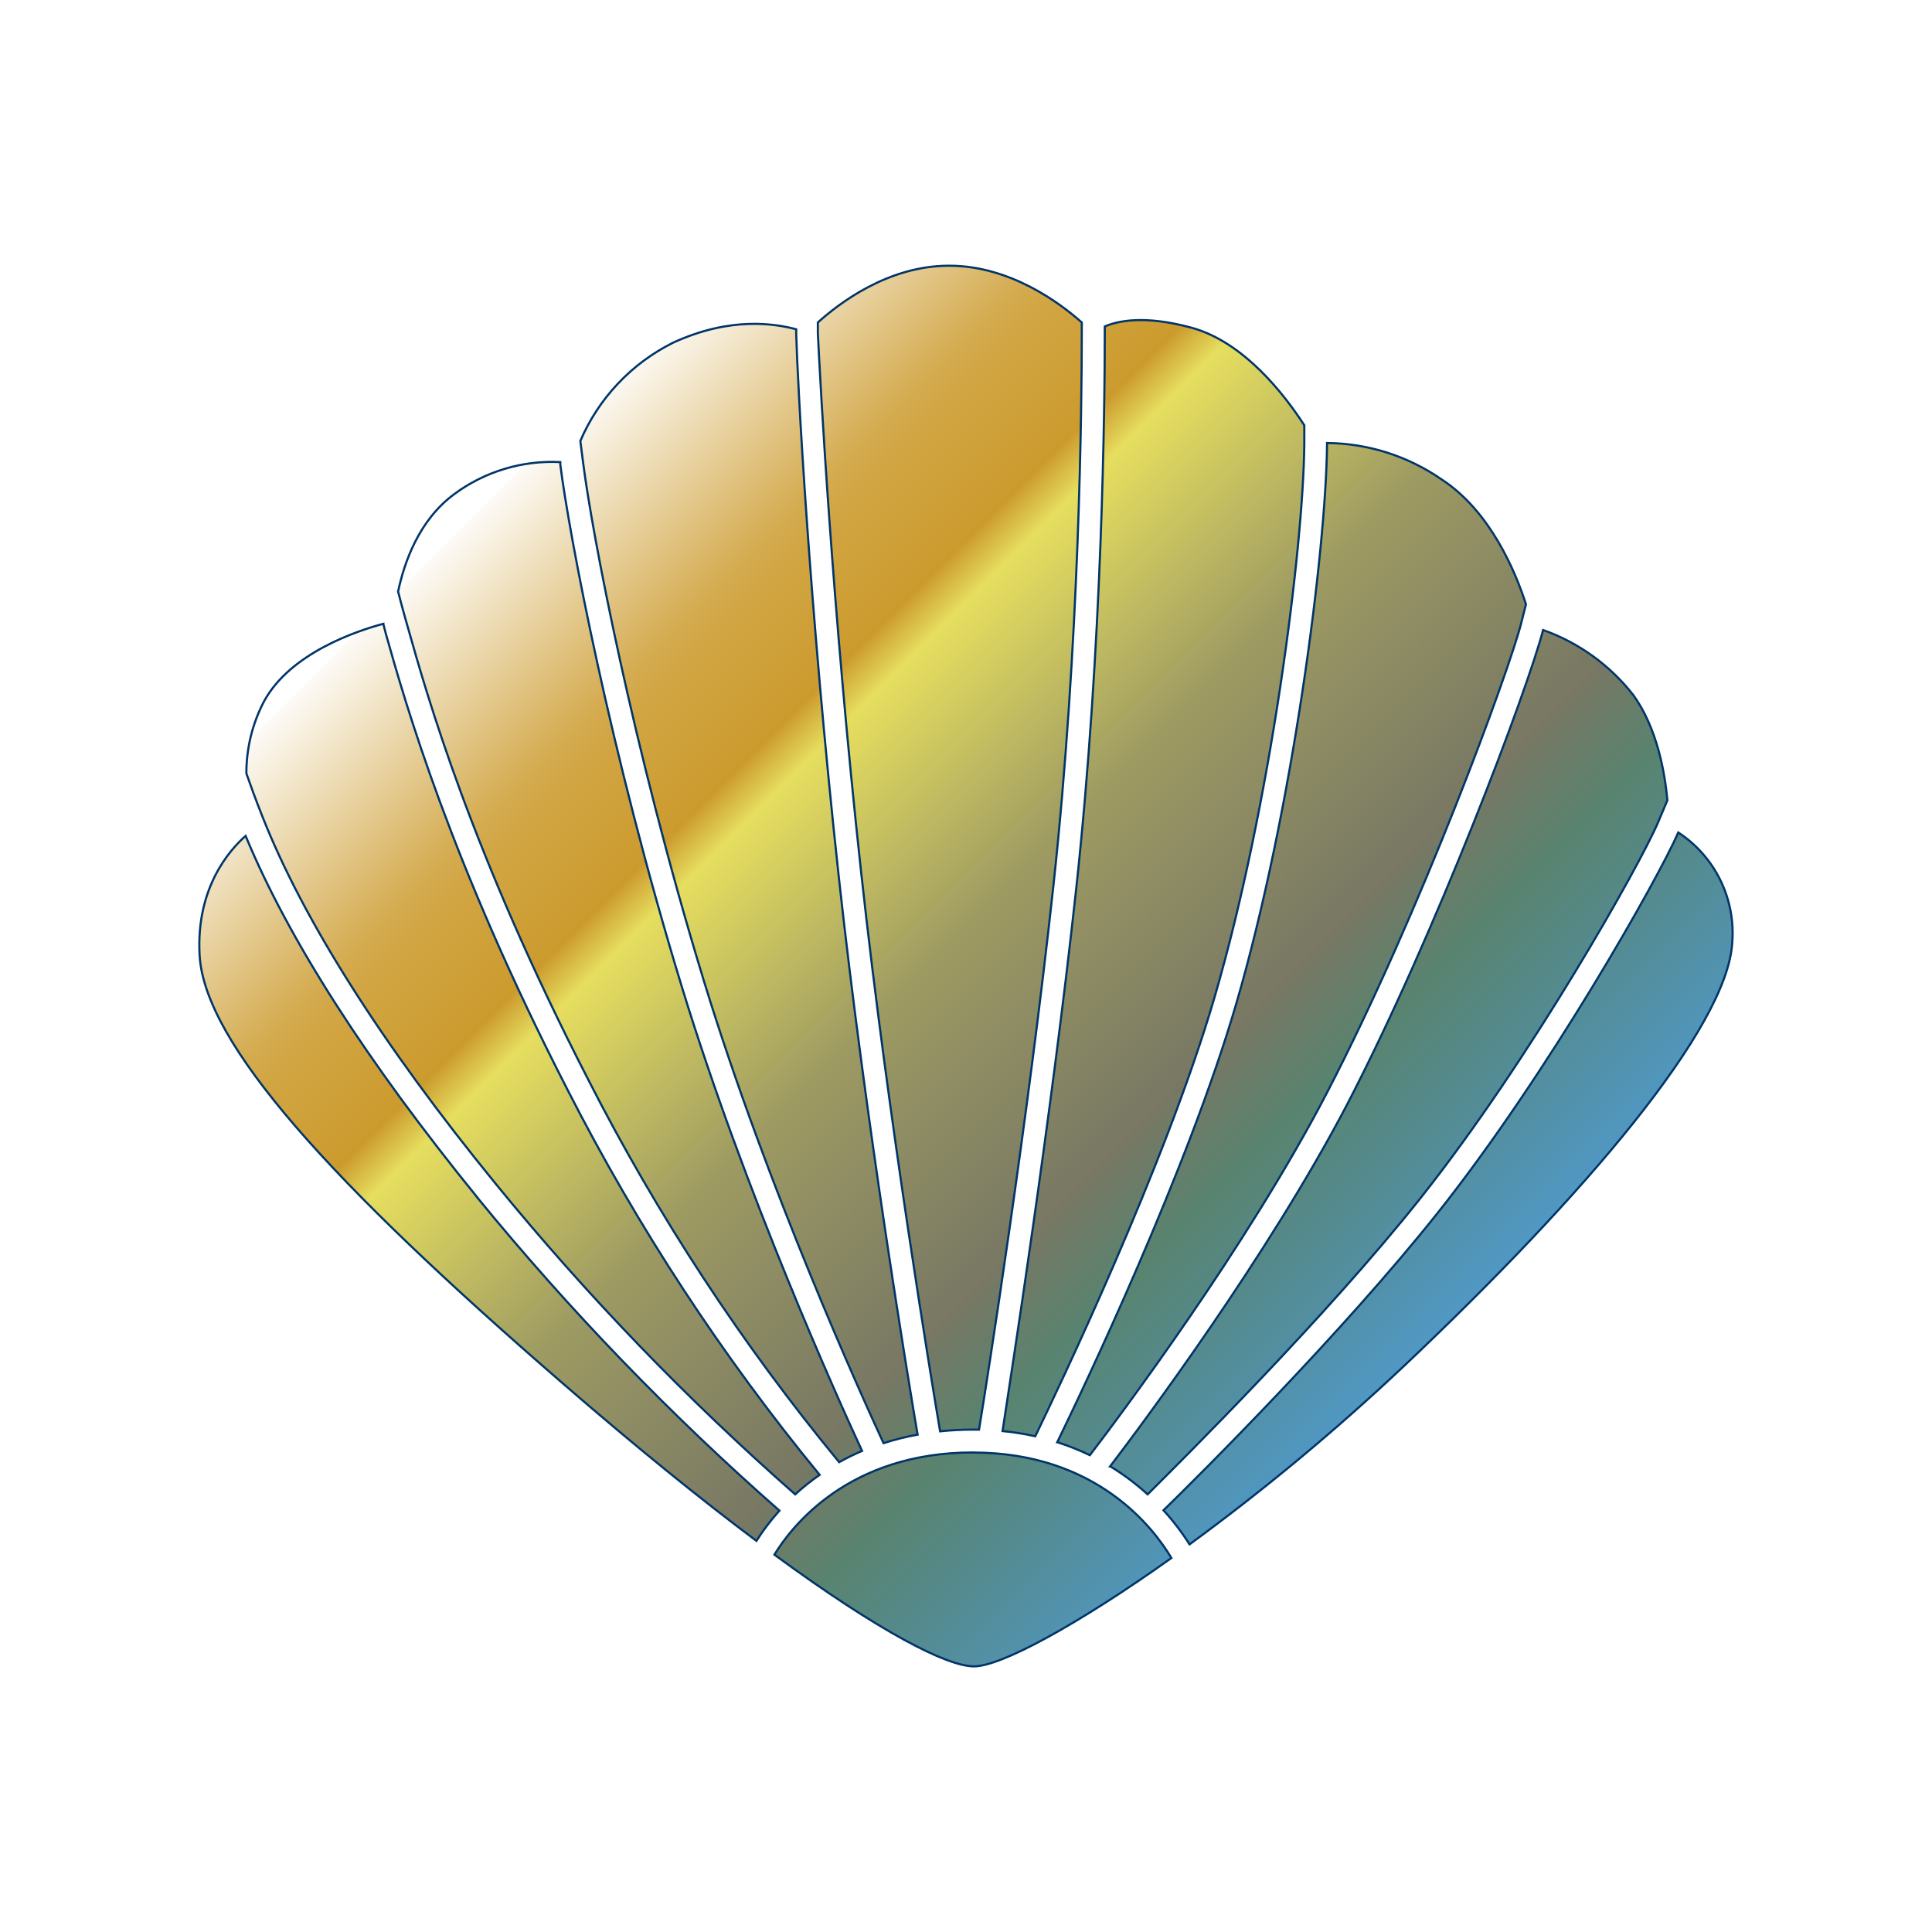
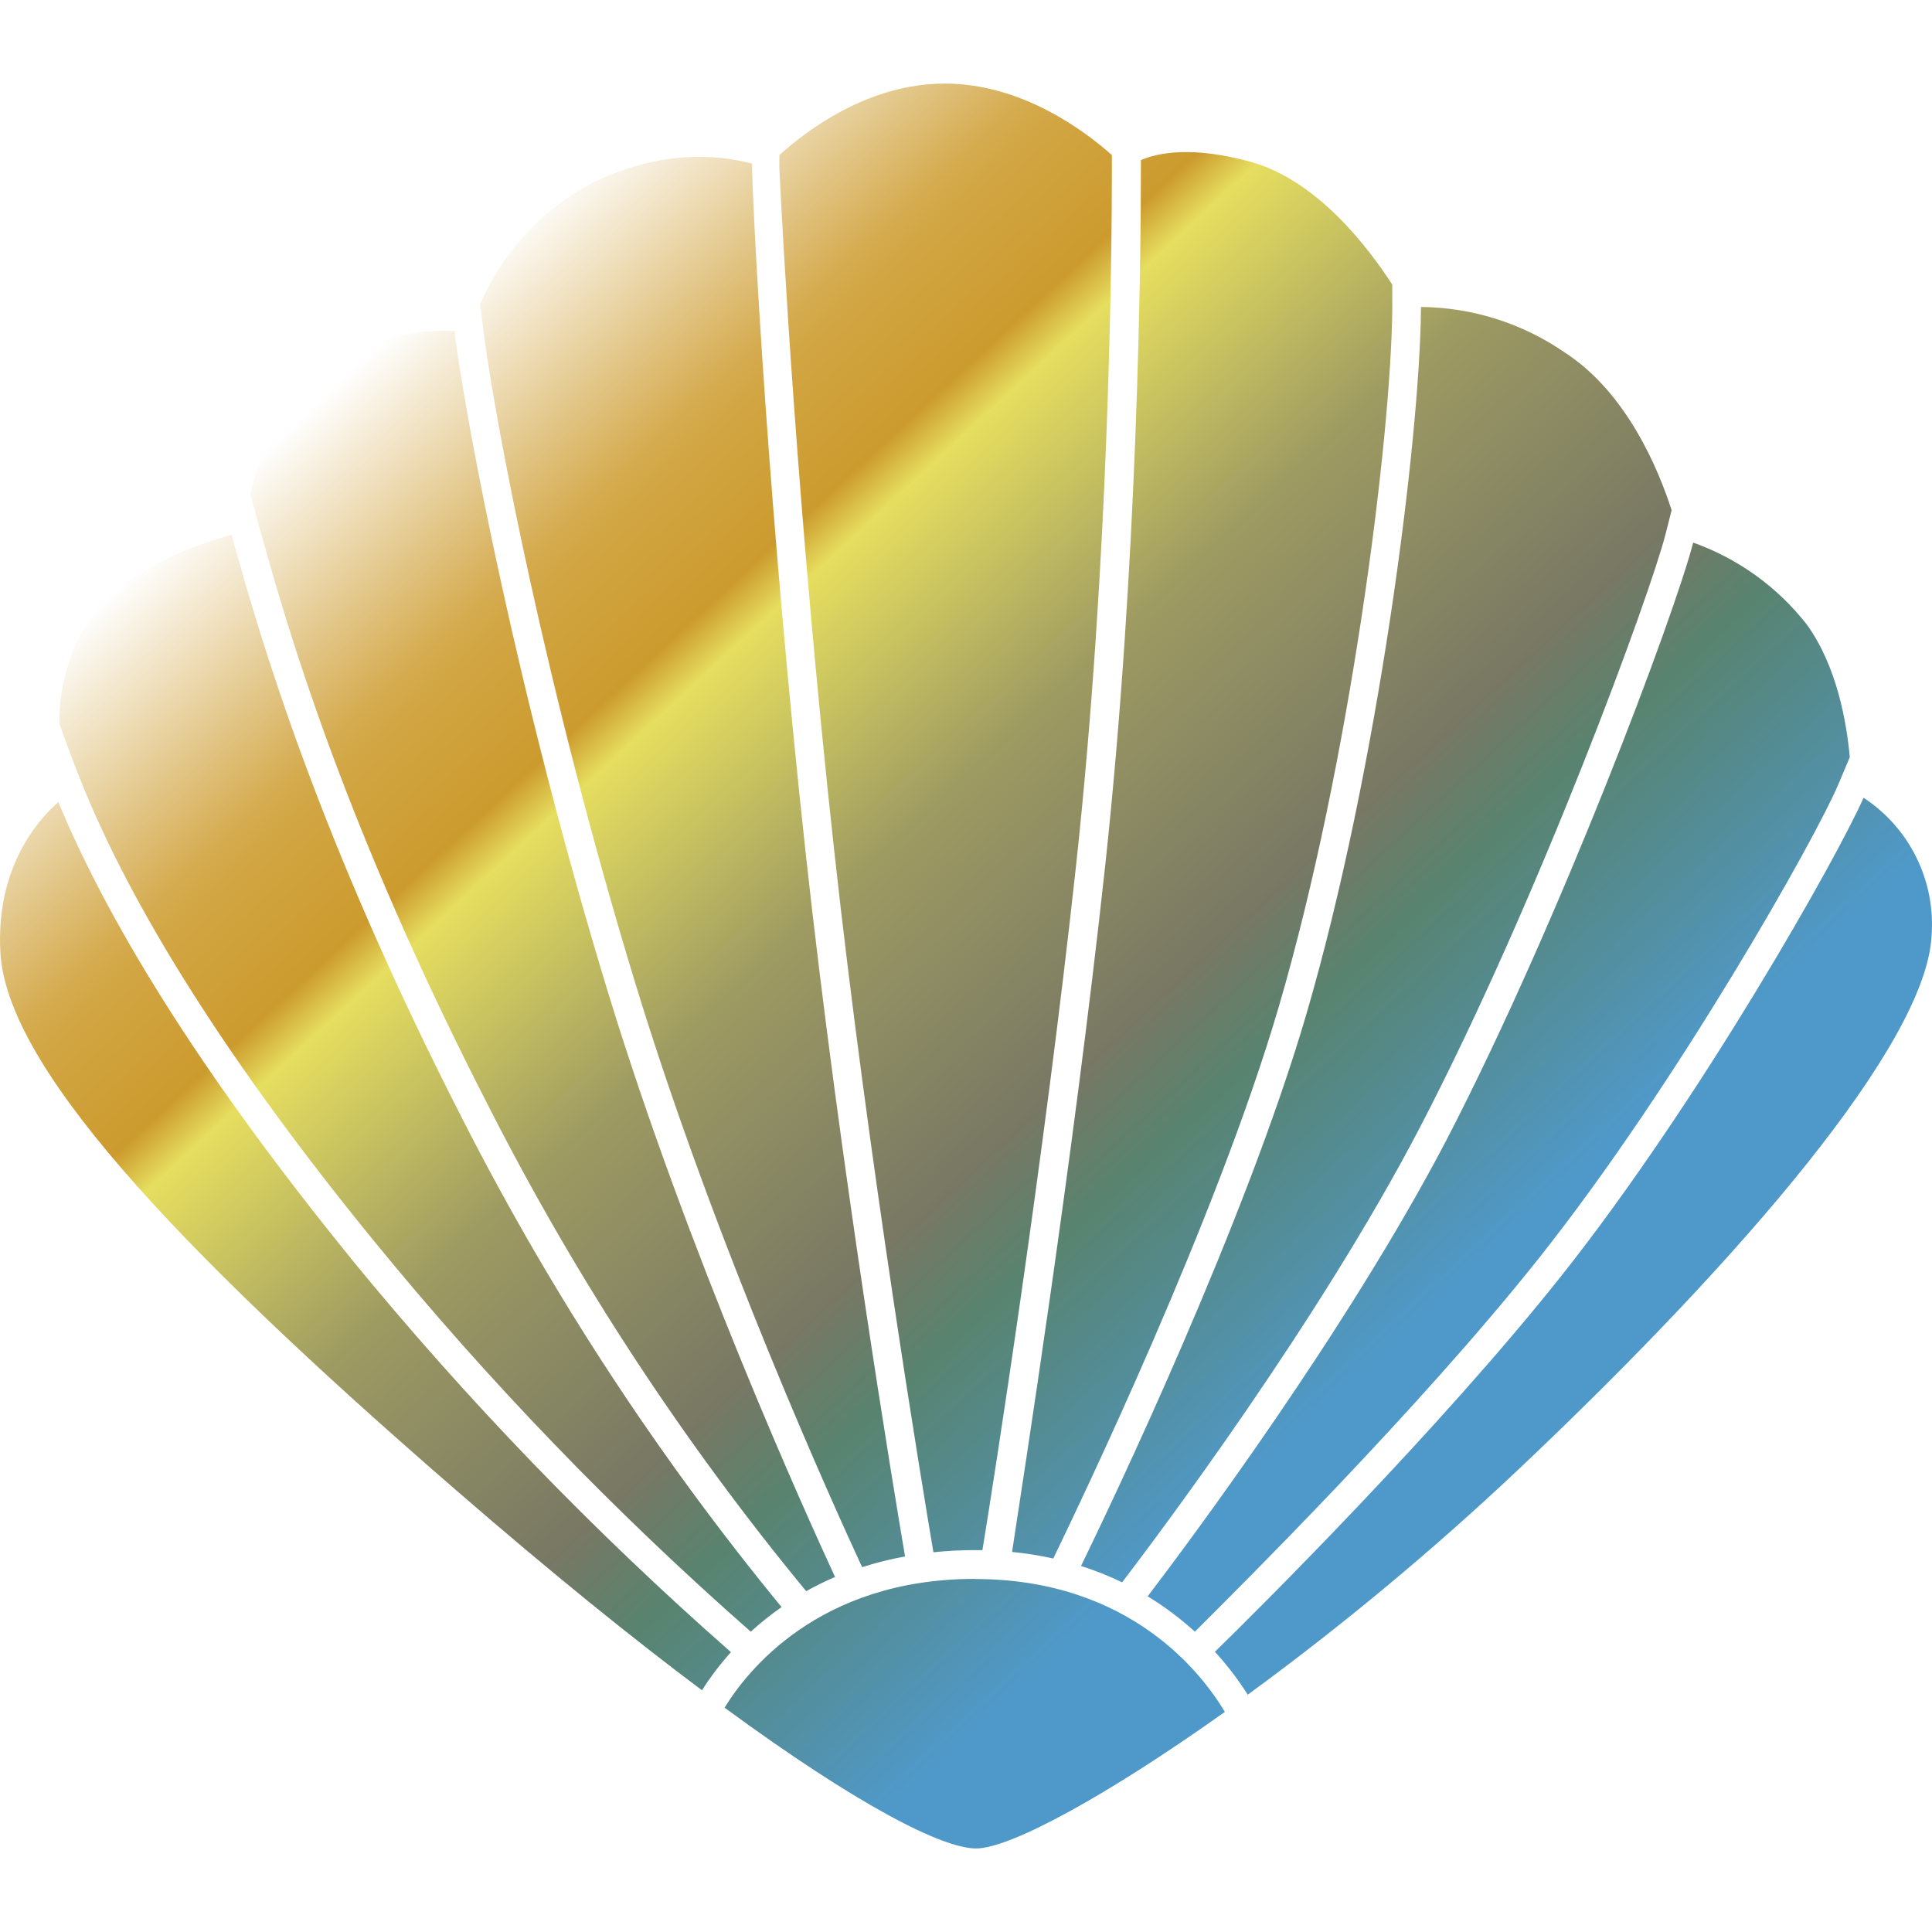
- <svg xmlns="http://www.w3.org/2000/svg" viewBox="0 0 226.78 226.78" width="2500" height="2500">
+ <svg xmlns="http://www.w3.org/2000/svg" viewBox="0 0 2000 1826.97" width="2000" height="2000">
  <defs>
-     <style>.cls-1{fill:none;stroke:#003569;stroke-miterlimit:10;stroke-width:.25px}.cls-2{clip-path:url(#clip-path)}.cls-3{fill:url(#Naamloos_verloop_3)}</style>
-     <clipPath id="clip-path">
-       <path class="cls-1" d="M126.31 104.46c3.12-28.75 3.37-57.27 3.37-65.32v-.82c1.6-.69 4.76-1.33 10.19.15 6.22 1.7 11 8 13.23 11.45v2.2c-.11 12.22-3.94 42.43-10.58 65.09-5.8 19.79-18.47 46.13-21 51.38a31.59 31.59 0 0 0-3.84-.61c1.01-6.68 5.68-36.42 8.63-63.52zm-2.2 64.83a29.18 29.18 0 0 1 3.82 1.52c3.28-4.29 18.35-24.32 27.77-42.43 11.11-21.36 21.45-49.7 22.85-55.2l.57-2.25c-1.23-3.82-4.18-10.93-9.91-14.66A24 24 0 0 0 155.77 52v.11c-.11 12.37-4 42.93-10.69 65.82-5.71 19.47-17.92 45.07-20.98 51.36zm6.21 2.83a28.54 28.54 0 0 1 4.39 3.29c4-4 20.86-20.7 32.05-34.8 12.92-16.28 25.77-39.14 27.87-44.09l1.09-2.58c-.3-3.28-1.21-8.49-4-12.35a23.33 23.33 0 0 0-10.59-7.64c-1.76 6.8-12.46 35.35-23 55.69-9.34 17.85-24.03 37.5-27.82 42.48zM82.58 115c7.49 24.53 18.63 49 21.13 54.4a31.07 31.07 0 0 1 4-1c-1-5.84-6.09-36.56-9.25-65.45-3.45-31.57-4.86-58.33-5-63.76v-.54C91 38 85.77 37.11 79 40.23a23 23 0 0 0-10.88 11.53c.1.74.2 1.57.32 2.5 1 8.01 5.79 33.4 14.14 60.74zm18.53-12.35c3.17 28.94 8.29 59.74 9.24 65.36a37.19 37.19 0 0 1 3.87-.2h.7c1-6.07 5.73-36.23 8.71-63.66 3.11-28.61 3.35-57 3.35-65v-1.3c-2.53-2.25-8.39-6.66-15.57-6.66S98.5 35.6 96 37.85v1.25c.26 5.41 1.66 32.07 5.11 63.56zm13.11 67.84c-14.65 0-21.34 8.74-23.32 12 12.39 9.09 20.27 13.11 23.43 13.11s12.14-4.87 23.17-12.72c-2.03-3.42-8.73-12.38-23.28-12.38zM197 97.72c-2.32 5.32-15.22 28.24-28.17 44.56-11.27 14.2-28.15 31-32.26 35a28.16 28.16 0 0 1 3.06 4 263.37 263.37 0 0 0 25.12-20.89c21.16-20 38-39.75 38.58-49.72A14.11 14.11 0 0 0 197 97.72zM58.15 138.91a306.62 306.62 0 0 0 35.19 36.5 28.07 28.07 0 0 1 2.87-2.29A251 251 0 0 1 66.66 128c-13.84-26.94-19.1-45.58-21.35-53.54L45 73.27v-.05c-3.1.83-10.91 3.42-14 9.09a18.12 18.12 0 0 0-2.08 8.48c.48 1.38 1.09 3.05 1.86 5 4.82 12.21 14.03 26.76 27.37 43.12zm-2.08 1.7c-13-16-22.18-30.28-27.24-42.49-1.9 1.67-5.84 6.12-5.4 14C24 122.46 38.85 138.81 66 162.33c8.72 7.56 16.32 13.7 22.79 18.54a26.55 26.55 0 0 1 2.7-3.55 310.2 310.2 0 0 1-35.43-36.71zM47.9 73.73c2.22 7.88 7.43 26.34 21.15 53a246.91 246.91 0 0 0 29.45 44.9 28.4 28.4 0 0 1 2.69-1.32c-2.7-5.83-13.73-30.17-21.18-54.56-8.4-27.51-13.22-53.11-14.24-61.2v-.31A19.31 19.31 0 0 0 53.32 58c-4.19 3.09-5.89 8.1-6.59 11.44.21.84.48 1.84.82 3.06z" />
-     </clipPath>
-     <linearGradient id="Naamloos_verloop_3" x1="410.87" y1="-51.02" x2="569.81" y2="-51.02" gradientTransform="matrix(1.07 0 0 1 -411.14 172.71)" gradientUnits="userSpaceOnUse">
-       <stop offset="0" stop-color="#fff" />
+     <linearGradient id="0" x1="438.18" y1="227.24" x2="1562.9" y2="1442.67" gradientUnits="userSpaceOnUse">
+       <stop stop-color="#fff" />
      <stop offset=".16" stop-color="#d5ac51" />
      <stop offset=".18" stop-color="#d2a644" />
      <stop offset=".26" stop-color="#cc9b2e" />
      <stop offset=".29" stop-color="#e6de5f" />
      <stop offset=".45" stop-color="#9d9a62" />
      <stop offset=".63" stop-color="#787864" />
      <stop offset=".7" stop-color="#517e69" stop-opacity=".96" />
      <stop offset=".89" stop-color="#4f99ca" />
    </linearGradient>
  </defs>
-   <g id="Laag_2" data-name="Laag 2">
-     <g class="cls-2">
-       <path class="cls-3" transform="rotate(45 115.047 121.684)" d="M29.77 14.05h170.56v215.28H29.77z" />
-     </g>
-     <path class="cls-1" d="M126.31 104.46c3.12-28.75 3.37-57.27 3.37-65.32v-.82c1.6-.69 4.76-1.33 10.19.15 6.22 1.7 11 8 13.23 11.45v2.2c-.11 12.22-3.94 42.43-10.58 65.09-5.8 19.79-18.47 46.13-21 51.38a31.59 31.59 0 0 0-3.84-.61c1.01-6.68 5.68-36.42 8.63-63.52zm-2.2 64.83a29.18 29.18 0 0 1 3.82 1.52c3.28-4.29 18.35-24.32 27.77-42.43 11.11-21.36 21.45-49.7 22.85-55.2l.57-2.25c-1.23-3.82-4.18-10.93-9.91-14.66A24 24 0 0 0 155.77 52v.11c-.11 12.37-4 42.93-10.69 65.82-5.71 19.47-17.92 45.07-20.98 51.36zm6.21 2.83a28.54 28.54 0 0 1 4.39 3.29c4-4 20.86-20.7 32.05-34.8 12.92-16.28 25.77-39.14 27.87-44.09l1.09-2.58c-.3-3.28-1.21-8.49-4-12.35a23.33 23.33 0 0 0-10.59-7.64c-1.76 6.8-12.46 35.35-23 55.69-9.34 17.85-24.03 37.5-27.82 42.48zM82.58 115c7.49 24.53 18.63 49 21.13 54.4a31.07 31.07 0 0 1 4-1c-1-5.84-6.09-36.56-9.25-65.45-3.45-31.57-4.86-58.33-5-63.76v-.54C91 38 85.77 37.11 79 40.23a23 23 0 0 0-10.88 11.53c.1.74.2 1.57.32 2.5 1 8.01 5.79 33.4 14.14 60.74zm18.53-12.35c3.17 28.94 8.29 59.74 9.24 65.36a37.19 37.19 0 0 1 3.87-.2h.7c1-6.07 5.73-36.23 8.71-63.66 3.11-28.61 3.35-57 3.35-65v-1.3c-2.53-2.25-8.39-6.66-15.57-6.66S98.5 35.6 96 37.85v1.25c.26 5.41 1.66 32.07 5.11 63.56zm13.11 67.84c-14.65 0-21.34 8.74-23.32 12 12.39 9.09 20.27 13.11 23.43 13.11s12.14-4.87 23.17-12.72c-2.03-3.42-8.73-12.38-23.28-12.38zM197 97.72c-2.32 5.32-15.22 28.24-28.17 44.56-11.27 14.2-28.15 31-32.26 35a28.16 28.16 0 0 1 3.06 4 263.37 263.37 0 0 0 25.12-20.89c21.16-20 38-39.75 38.58-49.72A14.11 14.11 0 0 0 197 97.72zM58.15 138.91a306.62 306.62 0 0 0 35.19 36.5 28.07 28.07 0 0 1 2.87-2.29A251 251 0 0 1 66.66 128c-13.84-26.94-19.1-45.58-21.35-53.54L45 73.27v-.05c-3.1.83-10.91 3.42-14 9.09a18.12 18.12 0 0 0-2.08 8.48c.48 1.38 1.09 3.05 1.86 5 4.82 12.21 14.03 26.76 27.37 43.12zm-2.08 1.7c-13-16-22.18-30.28-27.24-42.49-1.9 1.67-5.84 6.12-5.4 14C24 122.46 38.85 138.81 66 162.33c8.72 7.56 16.32 13.7 22.79 18.54a26.55 26.55 0 0 1 2.7-3.55 310.2 310.2 0 0 1-35.43-36.71zM47.9 73.73c2.22 7.88 7.43 26.34 21.15 53a246.91 246.91 0 0 0 29.45 44.9 28.4 28.4 0 0 1 2.69-1.32c-2.7-5.83-13.73-30.17-21.18-54.56-8.4-27.51-13.22-53.11-14.24-61.2v-.31A19.31 19.31 0 0 0 53.32 58c-4.19 3.09-5.89 8.1-6.59 11.44.21.84.48 1.84.82 3.06z" />
-   </g>
+   <path d="M1143.61,814.2c34.67-319.48,37.45-636.4,37.45-725.85V79.23c17.78-7.67,52.89-14.78,113.23,1.67,69.12,18.89,122.24,88.9,147,127.24v24.45c-1.22,135.79-43.78,471.49-117.57,723.3-64.45,219.91-205.24,512.61-233.36,570.95a351.06,351.06,0,0,0-42.67-6.78c11.22-74.23,63.12-404.71,95.9-705.85h0Zm-24.45,720.41a324.26,324.26,0,0,1,42.45,16.89c36.45-47.67,203.91-270.25,308.59-471.49,123.46-237.36,238.36-552.28,253.92-613.4l6.33-25c-13.67-42.45-46.45-121.46-110.12-162.91A266.7,266.7,0,0,0,1471,231.25v1.22c-1.22,137.46-44.45,477.05-118.79,731.41-63.45,216.36-199.13,500.83-233.14,570.73h0.11Zm69,31.45a317.15,317.15,0,0,1,48.78,36.56c44.45-44.45,231.8-230,356.15-386.71C1736.67,1035,1879.47,781,1902.8,726l12.11-28.67c-3.33-36.45-13.45-94.34-44.45-137.24a259.25,259.25,0,0,0-117.68-84.9C1733.23,550.72,1614.33,868,1497.2,1094c-103.79,198.35-267,416.71-309.14,472h0.11ZM657.67,931.32c83.23,272.58,207,544.5,234.8,604.51a345.25,345.25,0,0,1,44.45-11.11c-11.11-64.9-67.67-406.27-102.79-727.3-38.34-350.81-54-648.18-55.56-708.52v-6c-27.34-7.22-85.45-17.11-160.68,17.56A255.58,255.58,0,0,0,497,228.58c1.11,8.22,2.22,17.45,3.56,27.78C511.65,345.37,564.88,627.51,657.67,931.32ZM863.58,794.08c35.23,321.59,92.12,663.85,102.68,726.3a413.23,413.23,0,0,1,43-2.22H1017c11.11-67.45,63.67-402.6,96.79-707.41,34.56-317.92,37.23-633.4,37.23-722.3V74c-28.11-25-93.23-74-173-74S834.58,49,806.8,74V87.9c2.89,60.12,18.45,356.37,56.78,706.3v-0.11Zm145.68,753.86c-162.8,0-237.14,97.12-259.14,133.35C887.81,1782.3,975.37,1827,1010.48,1827s134.9-54.12,257.47-141.35c-22.56-38-97-137.57-258.69-137.57v-0.11ZM1929.14,739.3c-25.78,59.12-169.13,313.81-313,495.16-125.24,157.79-312.81,344.48-358.48,388.93a312.92,312.92,0,0,1,34,44.45,2926.68,2926.68,0,0,0,279.14-232.14C1805.9,1213.46,1993,994,1999.48,883.2A156.79,156.79,0,0,0,1929.14,739.3ZM386.2,1197a3407.25,3407.25,0,0,0,391,405.6,311.91,311.91,0,0,1,31.89-25.45,2789.18,2789.18,0,0,1-328.37-501.39C327,776.42,268.52,569.28,243.51,480.83l-3.44-13.22V467c-34.45,9.22-121.24,38-155.57,101a201.35,201.35,0,0,0-23.11,94.23c5.33,15.33,12.11,33.89,20.67,55.56C135.61,853.53,238,1015.22,386.2,1197h0Zm-23.11,18.89c-144.46-177.8-246.47-336.48-302.7-472.16-21.11,18.56-64.9,68-60,155.57,6.33,114.9,171.35,296.59,473.05,557.95,96.9,84,181.35,152.24,253.25,206a295,295,0,0,1,30-39.45A3447,3447,0,0,1,363,1215.91h0.11ZM272.3,472.72c24.67,87.56,82.56,292.7,235,589a2743.74,2743.74,0,0,0,327.26,498.94,315.61,315.61,0,0,1,29.89-14.67c-30-64.78-152.57-335.26-235.36-606.29C535.77,634,482.21,349.48,470.87,259.58v-3.44a214.58,214.58,0,0,0-138.35,41.78c-46.56,34.34-65.45,90-73.23,127.12,2.33,9.33,5.33,20.45,9.11,34Z" fill="url(#0)" />
</svg>
